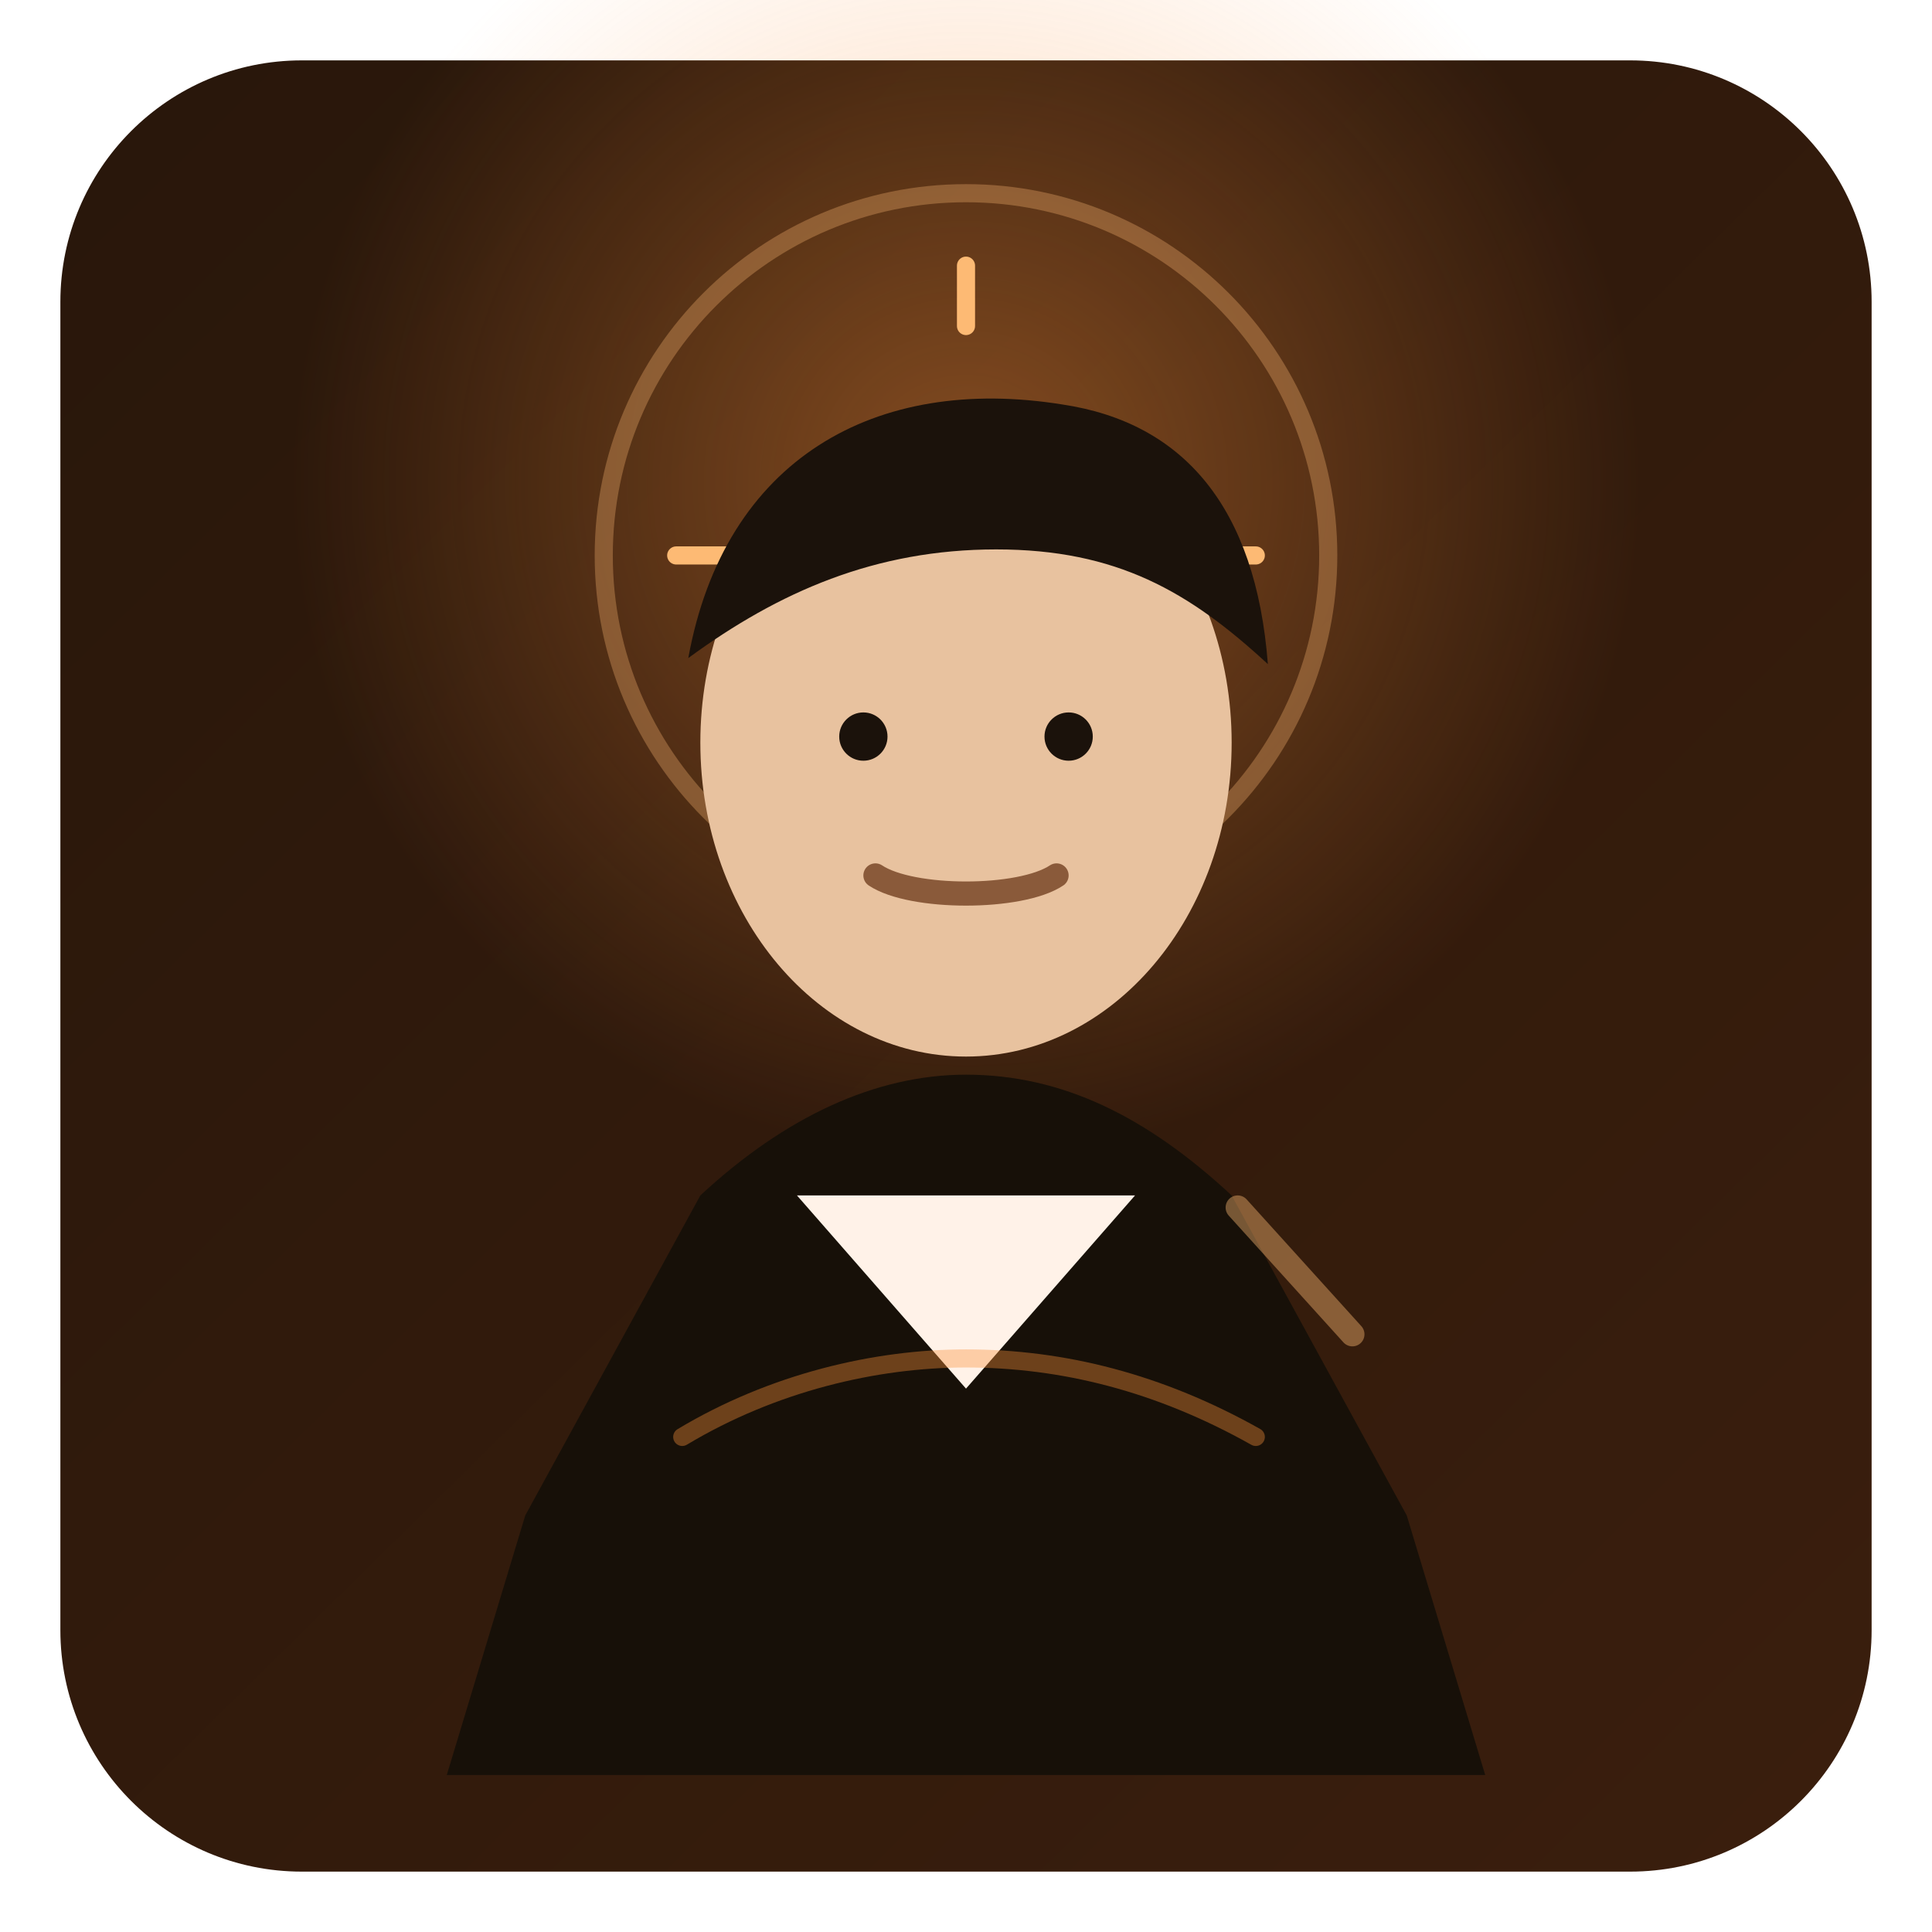
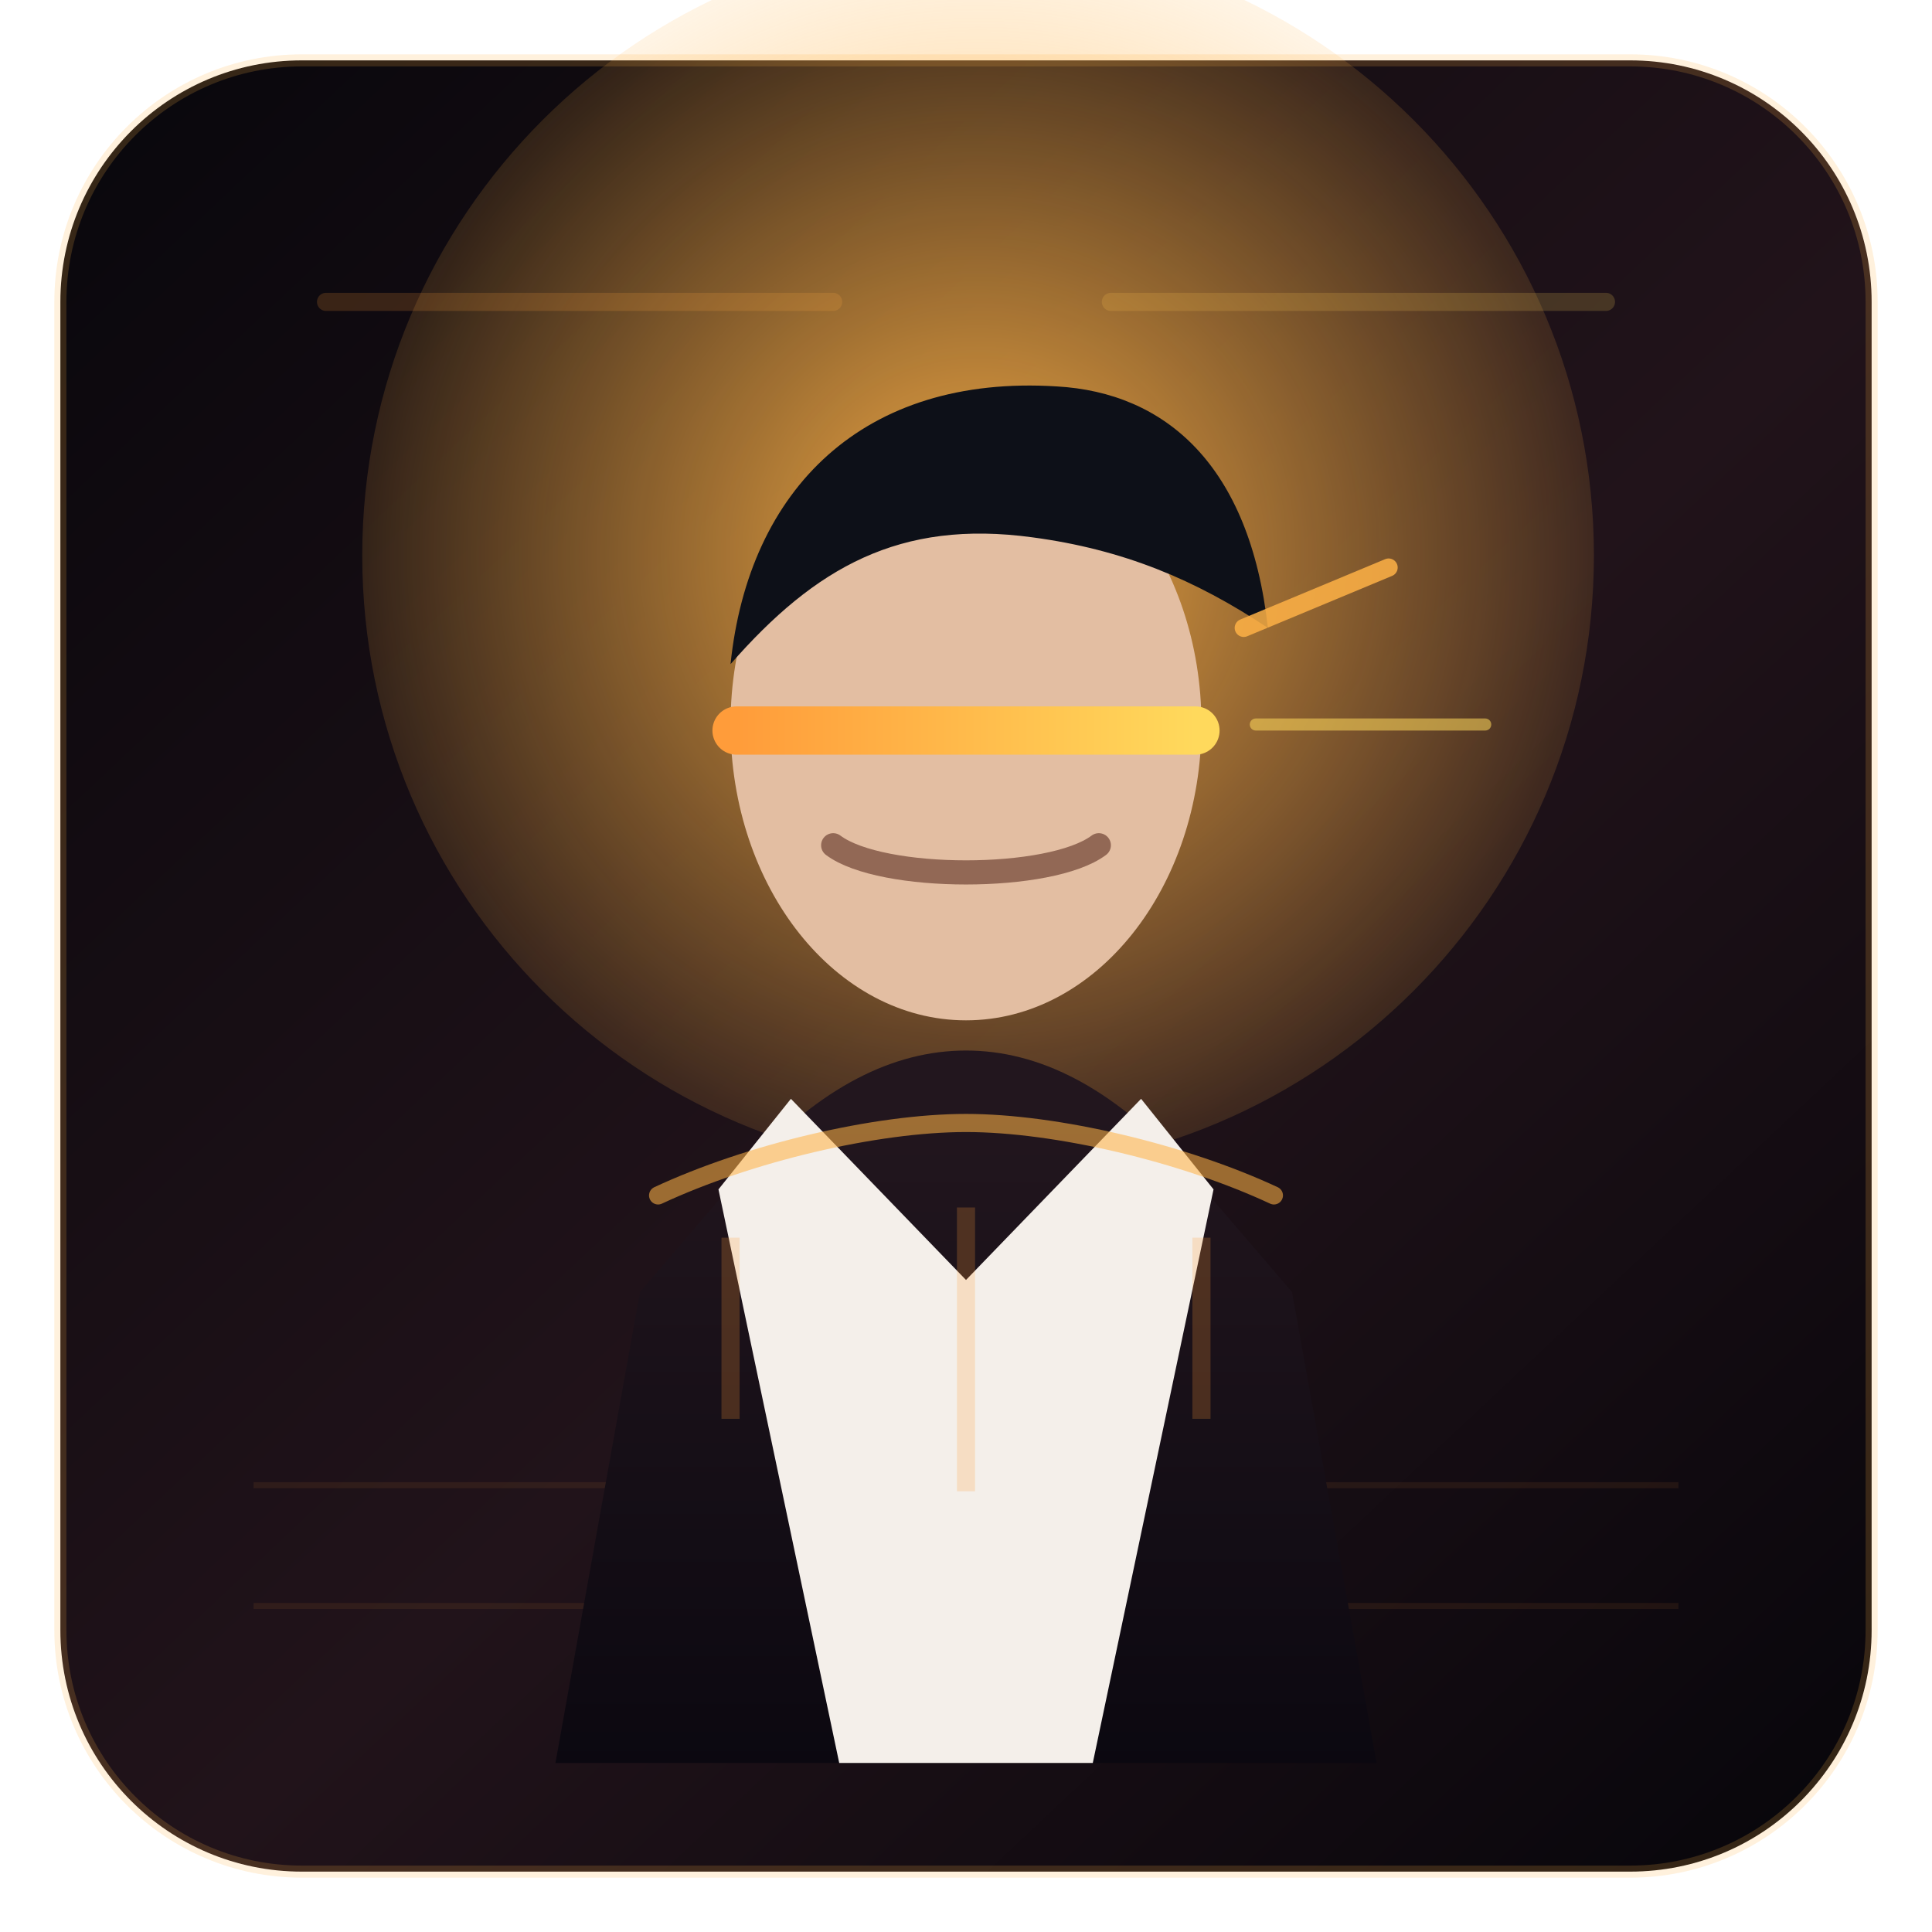
<svg xmlns="http://www.w3.org/2000/svg" width="320" height="320" viewBox="0 0 320 320" fill="none">
  <defs>
-     <linearGradient id="bg" x1="22" y1="18" x2="302" y2="302" gradientUnits="userSpaceOnUse">
-       <stop stop-color="#29170B" />
-       <stop offset="1" stop-color="#3A1E0D" />
+     <linearGradient id="cz-bg" x1="20" y1="10" x2="300" y2="308" gradientUnits="userSpaceOnUse">
+       <stop stop-color="#09070C" />
+       <stop offset="0.55" stop-color="#21131A" />
+       <stop offset="1" stop-color="#08060B" />
    </linearGradient>
-     <radialGradient id="glow" cx="0" cy="0" r="1" gradientUnits="userSpaceOnUse" gradientTransform="translate(160 80) rotate(90) scale(112)">
-       <stop stop-color="#FB923C" stop-opacity="0.42" />
-       <stop offset="1" stop-color="#FB923C" stop-opacity="0" />
+     <radialGradient id="cz-halo" cx="0" cy="0" r="1" gradientUnits="userSpaceOnUse" gradientTransform="translate(162 92) rotate(90) scale(120)">
+       <stop stop-color="#FFB347" stop-opacity="0.94" />
+       <stop offset="1" stop-color="#FFB347" stop-opacity="0" />
    </radialGradient>
+     <linearGradient id="cz-jacket" x1="160" y1="184" x2="160" y2="294" gradientUnits="userSpaceOnUse">
+       <stop stop-color="#22161E" />
+       <stop offset="1" stop-color="#0B0810" />
+     </linearGradient>
+     <linearGradient id="cz-visor" x1="122" y1="120" x2="198" y2="120" gradientUnits="userSpaceOnUse">
+       <stop stop-color="#FF9C3A" />
+       <stop offset="1" stop-color="#FFD95C" />
+     </linearGradient>
  </defs>
-   <rect x="10" y="10" width="300" height="300" rx="40" fill="url(#bg)" />
-   <circle cx="160" cy="80" r="112" fill="url(#glow)" />
-   <circle cx="160" cy="92" r="60" stroke="#FDBA74" stroke-opacity="0.32" stroke-width="3" />
-   <path d="M160 44V54" stroke="#FDBA74" stroke-width="3" stroke-linecap="round" />
-   <path d="M160 130V140" stroke="#FDBA74" stroke-width="3" stroke-linecap="round" />
-   <path d="M112 92H122" stroke="#FDBA74" stroke-width="3" stroke-linecap="round" />
-   <path d="M198 92H208" stroke="#FDBA74" stroke-width="3" stroke-linecap="round" />
-   <ellipse cx="160" cy="123" rx="44" ry="52" fill="#E8C29F" />
-   <path d="M114 109C120 76 145 62 176 67C196 70 208 84 210 110C197 98 185 91 165 91C145 91 129 98 114 109Z" fill="#1B120B" />
-   <circle cx="143" cy="122" r="4" fill="#1B120B" />
-   <circle cx="177" cy="122" r="4" fill="#1B120B" />
-   <path d="M145 145C151 149 169 149 175 145" stroke="#8A5A3A" stroke-width="4" stroke-linecap="round" />
-   <path d="M116 198C130 185 145 178 160 178C176 178 190 185 204 198L233 251L246 294H74L87 251L116 198Z" fill="#171008" />
-   <path d="M132 198L160 230L188 198" fill="#FFF2E8" />
-   <path d="M113 238C128 229 145 225 160 225C176 225 192 229 208 238" stroke="#FB923C" stroke-opacity="0.38" stroke-width="3" stroke-linecap="round" />
-   <path d="M205 200L224 221" stroke="#FDBA74" stroke-opacity="0.42" stroke-width="4" stroke-linecap="round" />
+   <rect x="10" y="10" width="300" height="300" rx="40" fill="url(#cz-bg)" />
+   <rect x="10" y="10" width="300" height="300" rx="40" stroke="#FFB347" stroke-opacity="0.18" stroke-width="2" />
+   <path d="M54 50H138" stroke="#FF9C3A" stroke-opacity="0.18" stroke-width="3" stroke-linecap="round" />
+   <path d="M184 50H266" stroke="#FFD95C" stroke-opacity="0.18" stroke-width="3" stroke-linecap="round" />
+   <path d="M42 246H278" stroke="#FF9C3A" stroke-opacity="0.08" />
+   <path d="M42 266H278" stroke="#FF9C3A" stroke-opacity="0.08" />
+   <circle cx="162" cy="92" r="102" fill="url(#cz-halo)" />
+   <path d="M92 292L106 214L124 193C136 180 148 174 160 174C172 174 184 180 196 193L214 214L228 292H92Z" fill="url(#cz-jacket)" />
+   <path d="M131 182L160 212L189 182L201 197L181 292H139L119 197L131 182Z" fill="#F4EFEA" />
+   <ellipse cx="160" cy="120" rx="39" ry="49" fill="#E3BEA2" />
+   <path d="M121 110C124 81 143 62 175 64C193 65 207 77 210 104C198 96 186 91 171 89C149 86 135 94 121 110Z" fill="#0D1018" />
+   <path d="M122 121H198" stroke="url(#cz-visor)" stroke-width="8" stroke-linecap="round" />
+   <path d="M138 140C146 146 174 146 182 140" stroke="#926855" stroke-width="4" stroke-linecap="round" />
+   <path d="M206 104L230 94" stroke="#FFB347" stroke-width="3" stroke-linecap="round" stroke-opacity="0.84" />
+   <path d="M208 120H246" stroke="#FFD95C" stroke-width="2" stroke-linecap="round" stroke-opacity="0.55" />
+   <path d="M109 198C124 191 145 186 160 186C175 186 196 191 211 198" stroke="#FFB347" stroke-opacity="0.56" stroke-width="3" stroke-linecap="round" />
+   <path d="M121 205V235" stroke="#FF9C3A" stroke-opacity="0.22" stroke-width="3" />
+   <path d="M160 200V247" stroke="#FF9C3A" stroke-opacity="0.22" stroke-width="3" />
+   <path d="M199 205V235" stroke="#FF9C3A" stroke-opacity="0.22" stroke-width="3" />
</svg>
